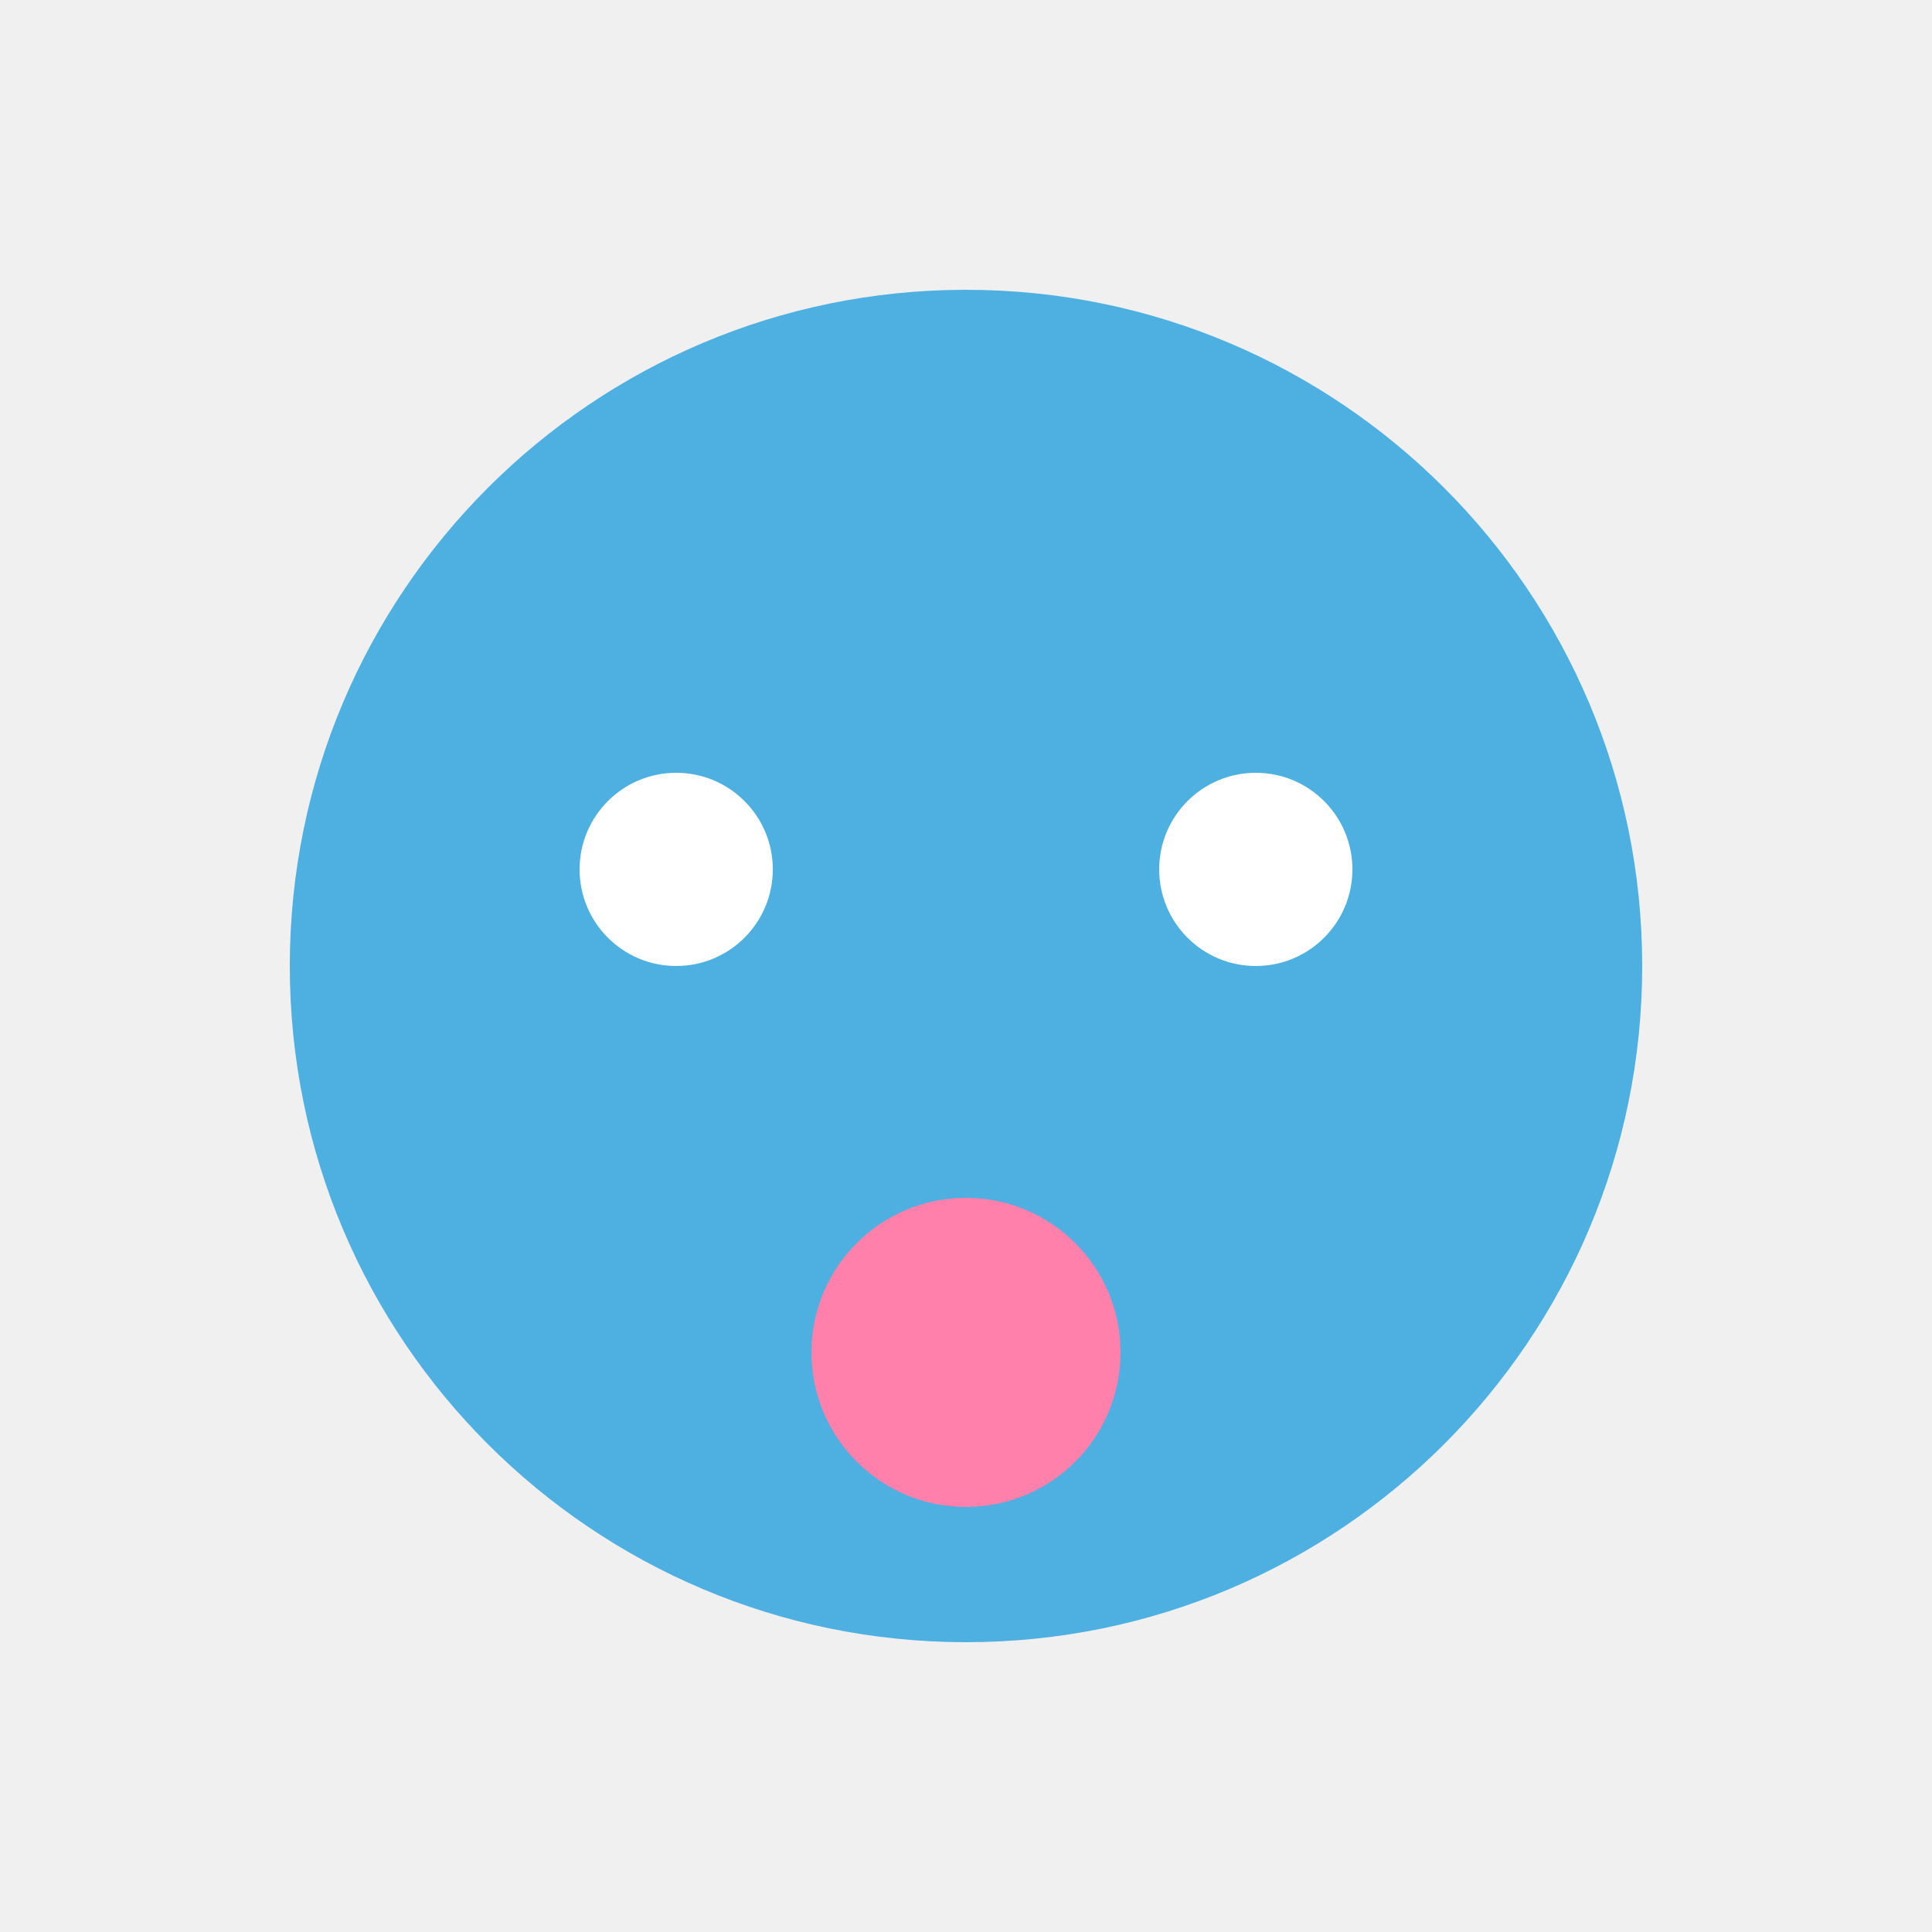
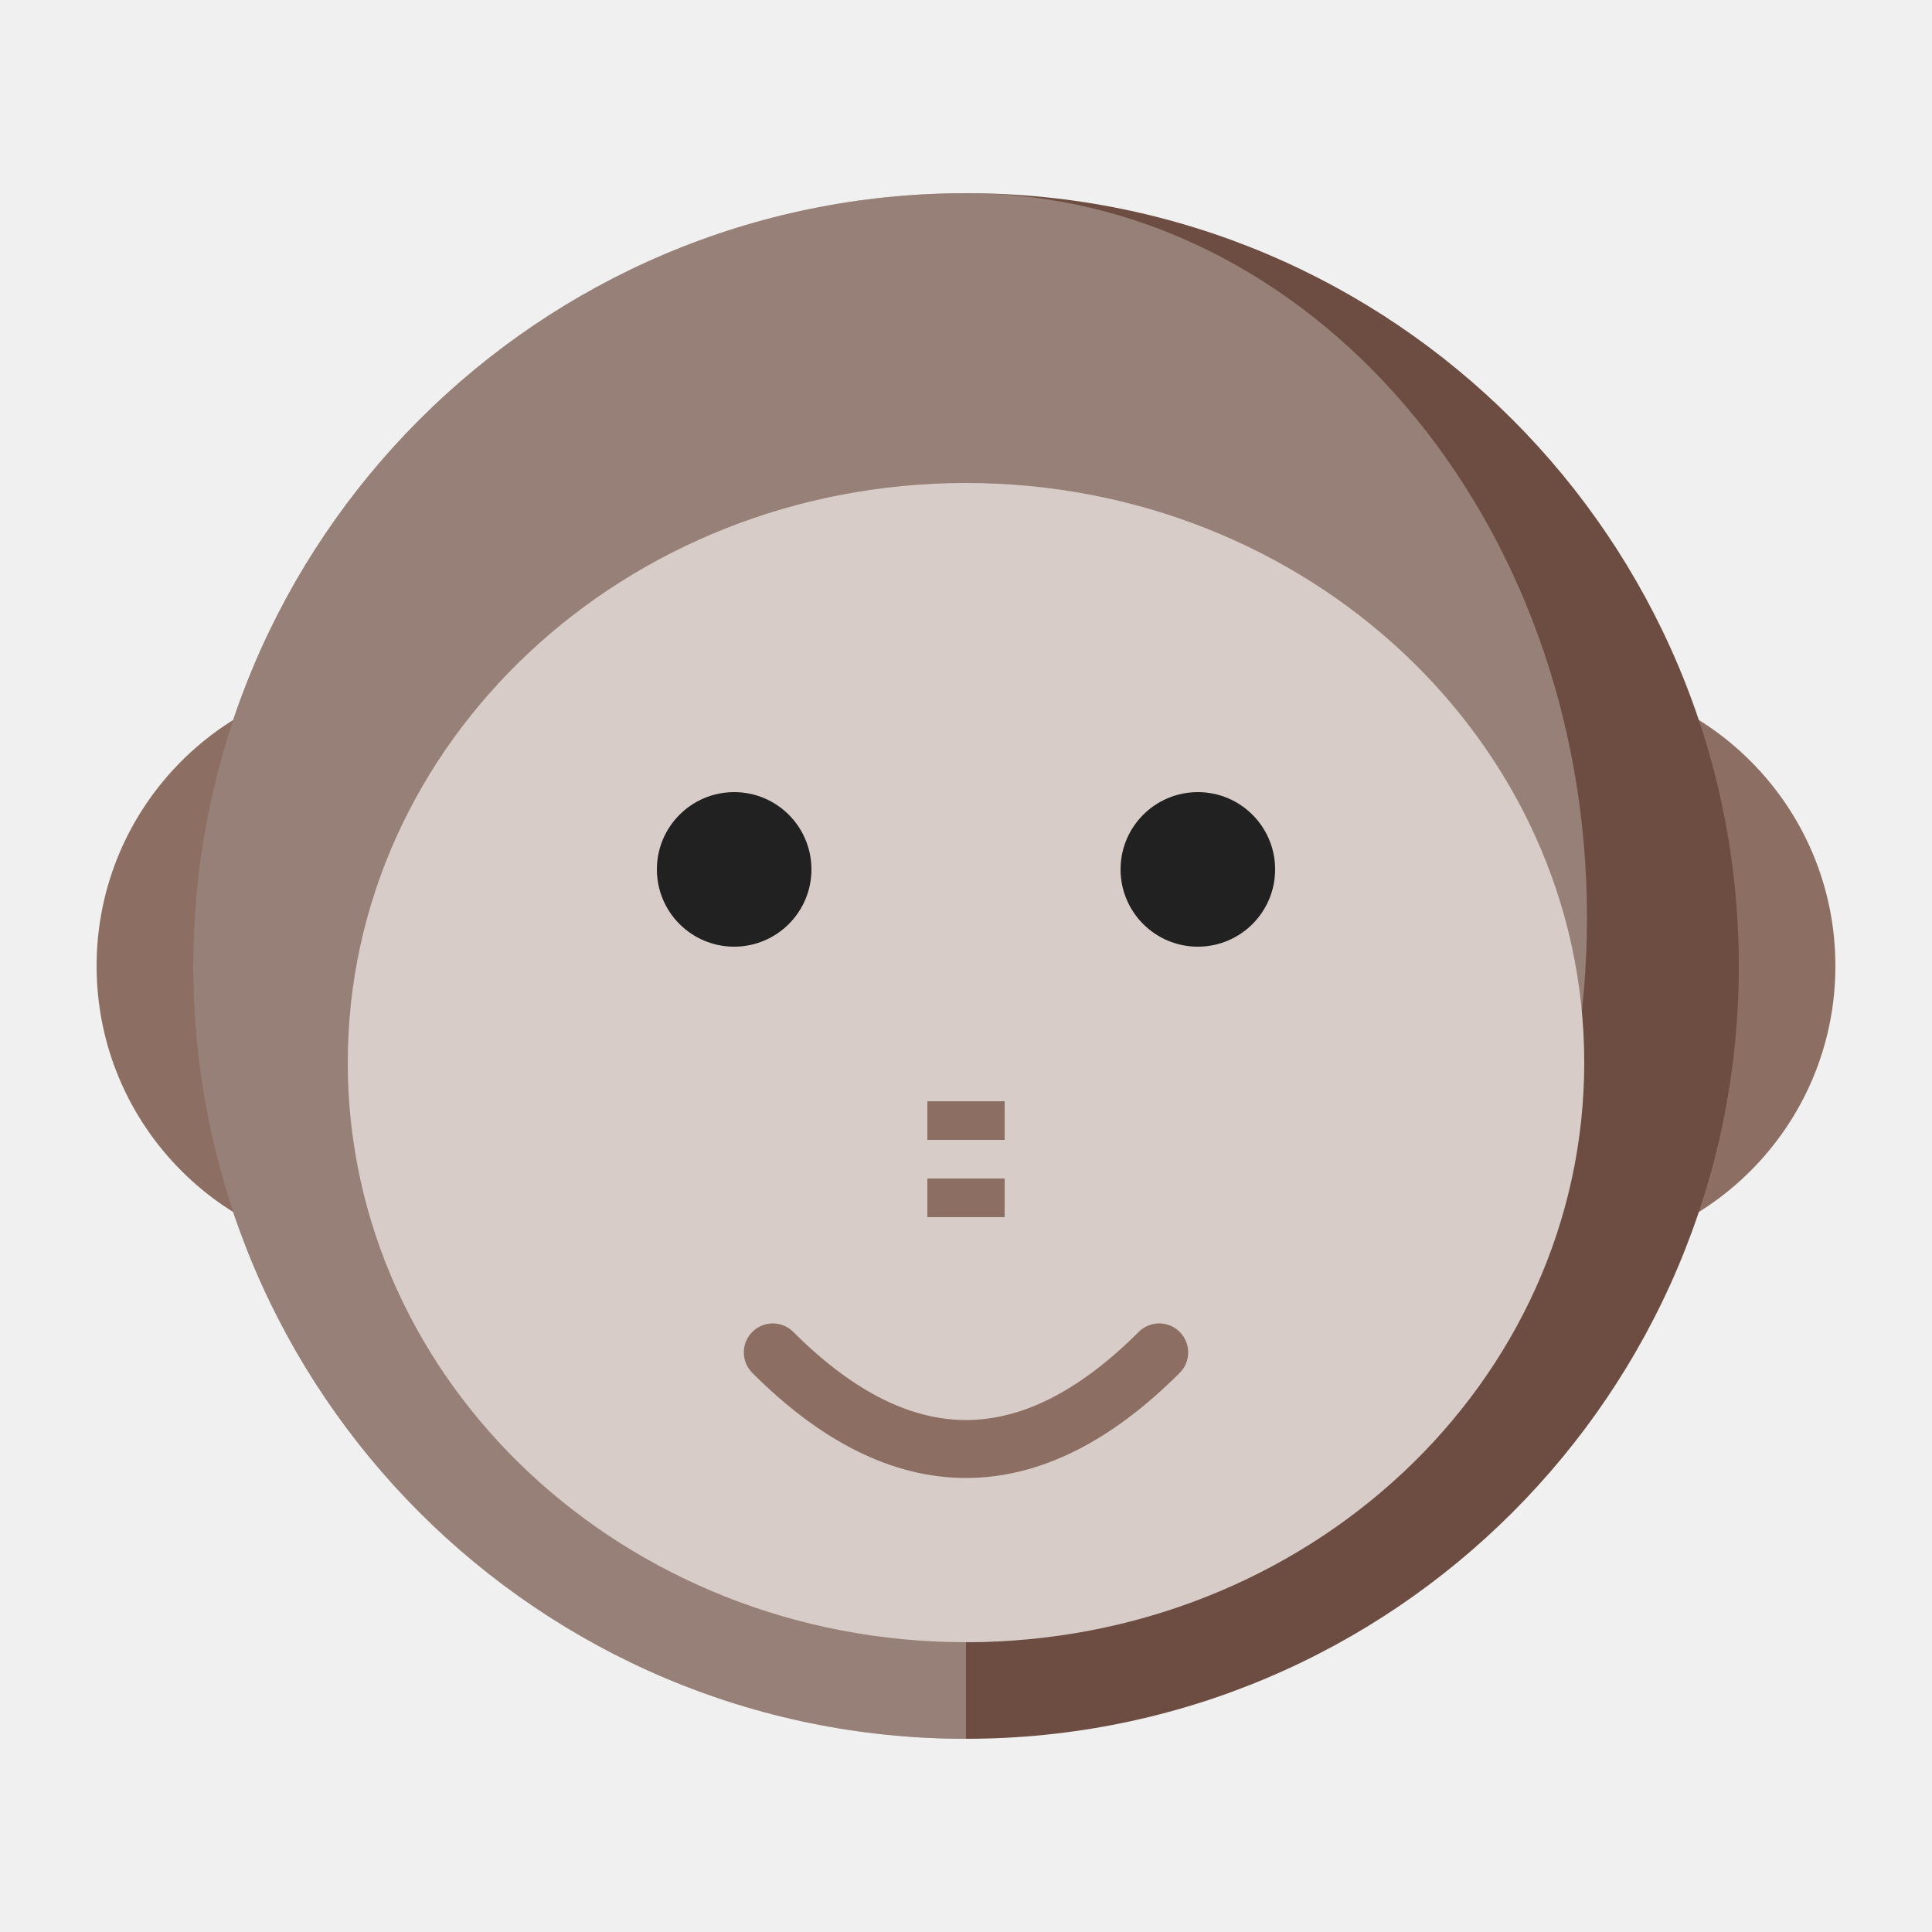
- <svg xmlns="http://www.w3.org/2000/svg" width="100" height="100" viewBox="0 0 100 100" fill="none">
-   <rect x="15" y="15" width="70" height="70" rx="35" fill="#4DB0E1" />
-   <circle cx="35" cy="45" r="5" fill="white" />
-   <circle cx="65" cy="45" r="5" fill="white" />
-   <circle cx="50" cy="70" r="8" fill="#FF80AB" />
+ <svg xmlns="http://www.w3.org/2000/svg" width="100" height="100" viewBox="0 0 100 100">
+   <circle cx="20" cy="50" r="15" fill="#8D6E63" />
+   <circle cx="80" cy="50" r="15" fill="#8D6E63" />
+   <circle cx="50" cy="50" r="40" fill="#6D4C41" />
+   <path d="M50 90 A40 40 0 0 1 50 10 L50 10 A30 35 0 0 1 50 85 Z" fill="#D7CCC8" opacity="0.4" />
+   <ellipse cx="50" cy="55" rx="32" ry="30" fill="#D7CCC8" />
+   <circle cx="38" cy="45" r="4" fill="#212121" />
+   <circle cx="62" cy="45" r="4" fill="#212121" />
+   <path d="M48 58 L52 58 M48 62 L52 62" stroke="#8D6E63" stroke-width="2" />
+   <path d="M40 70 Q50 80 60 70" stroke="#8D6E63" stroke-width="3" stroke-linecap="round" fill="none" />
</svg>
